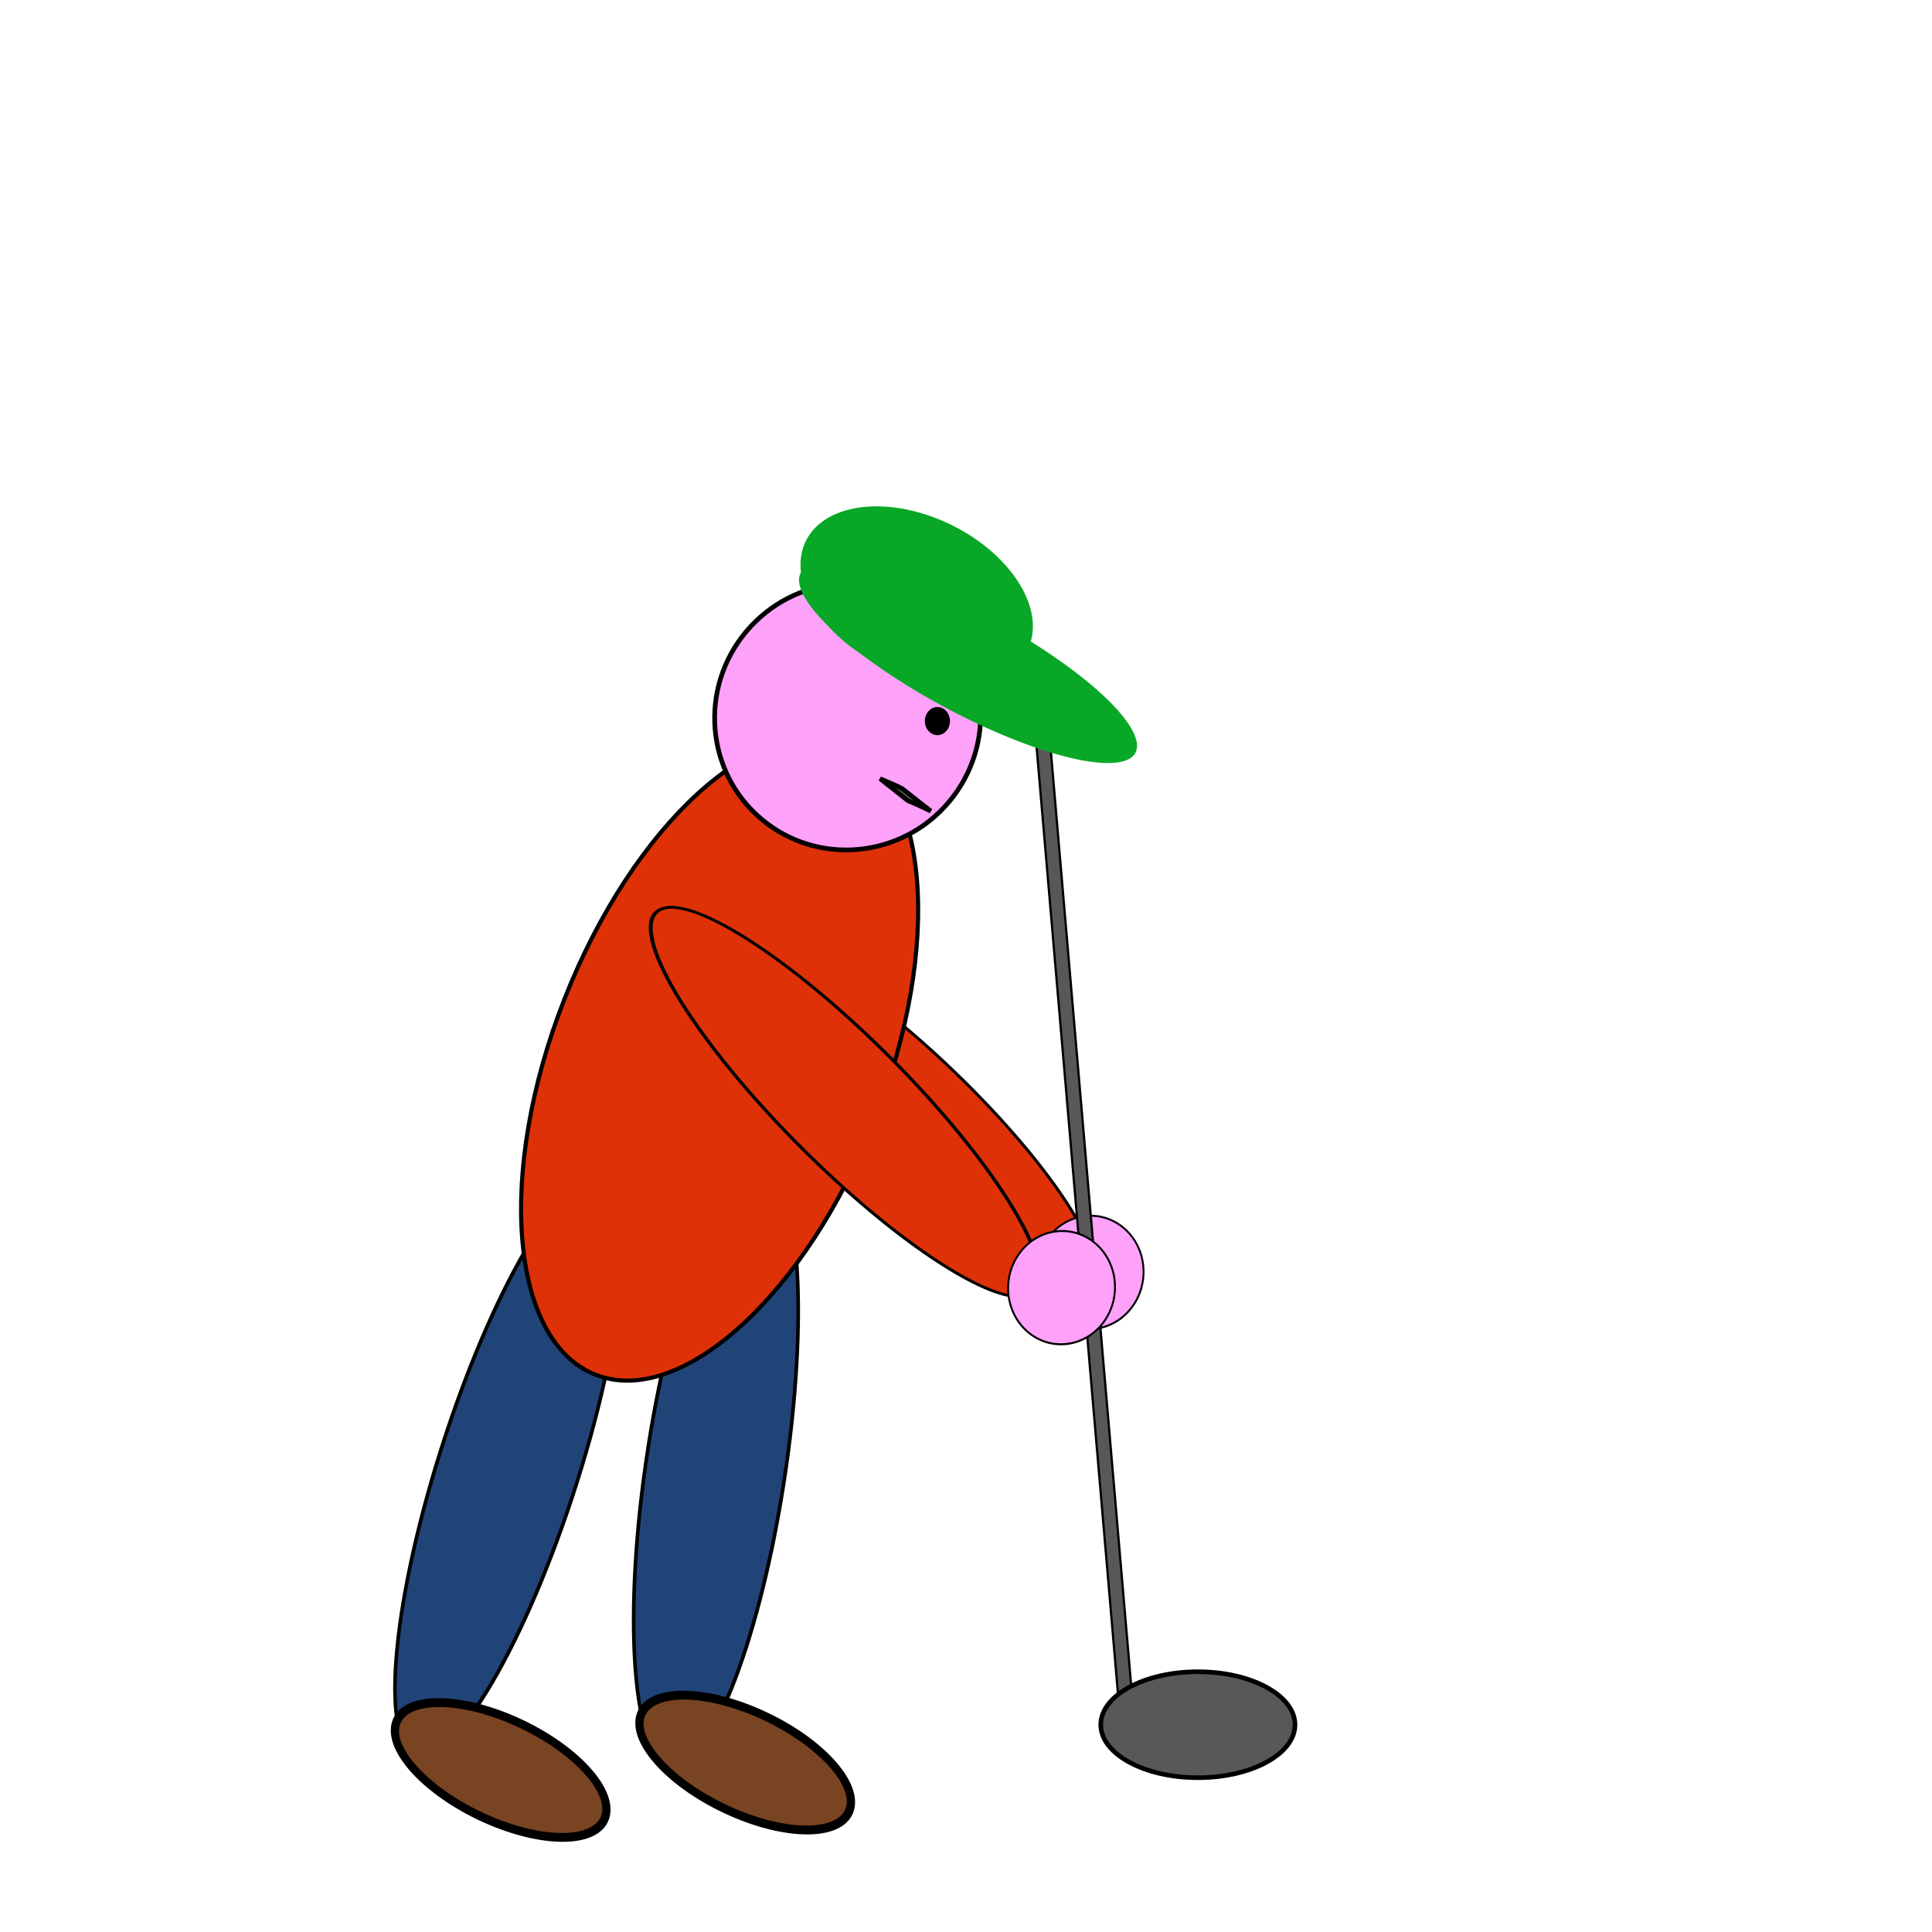
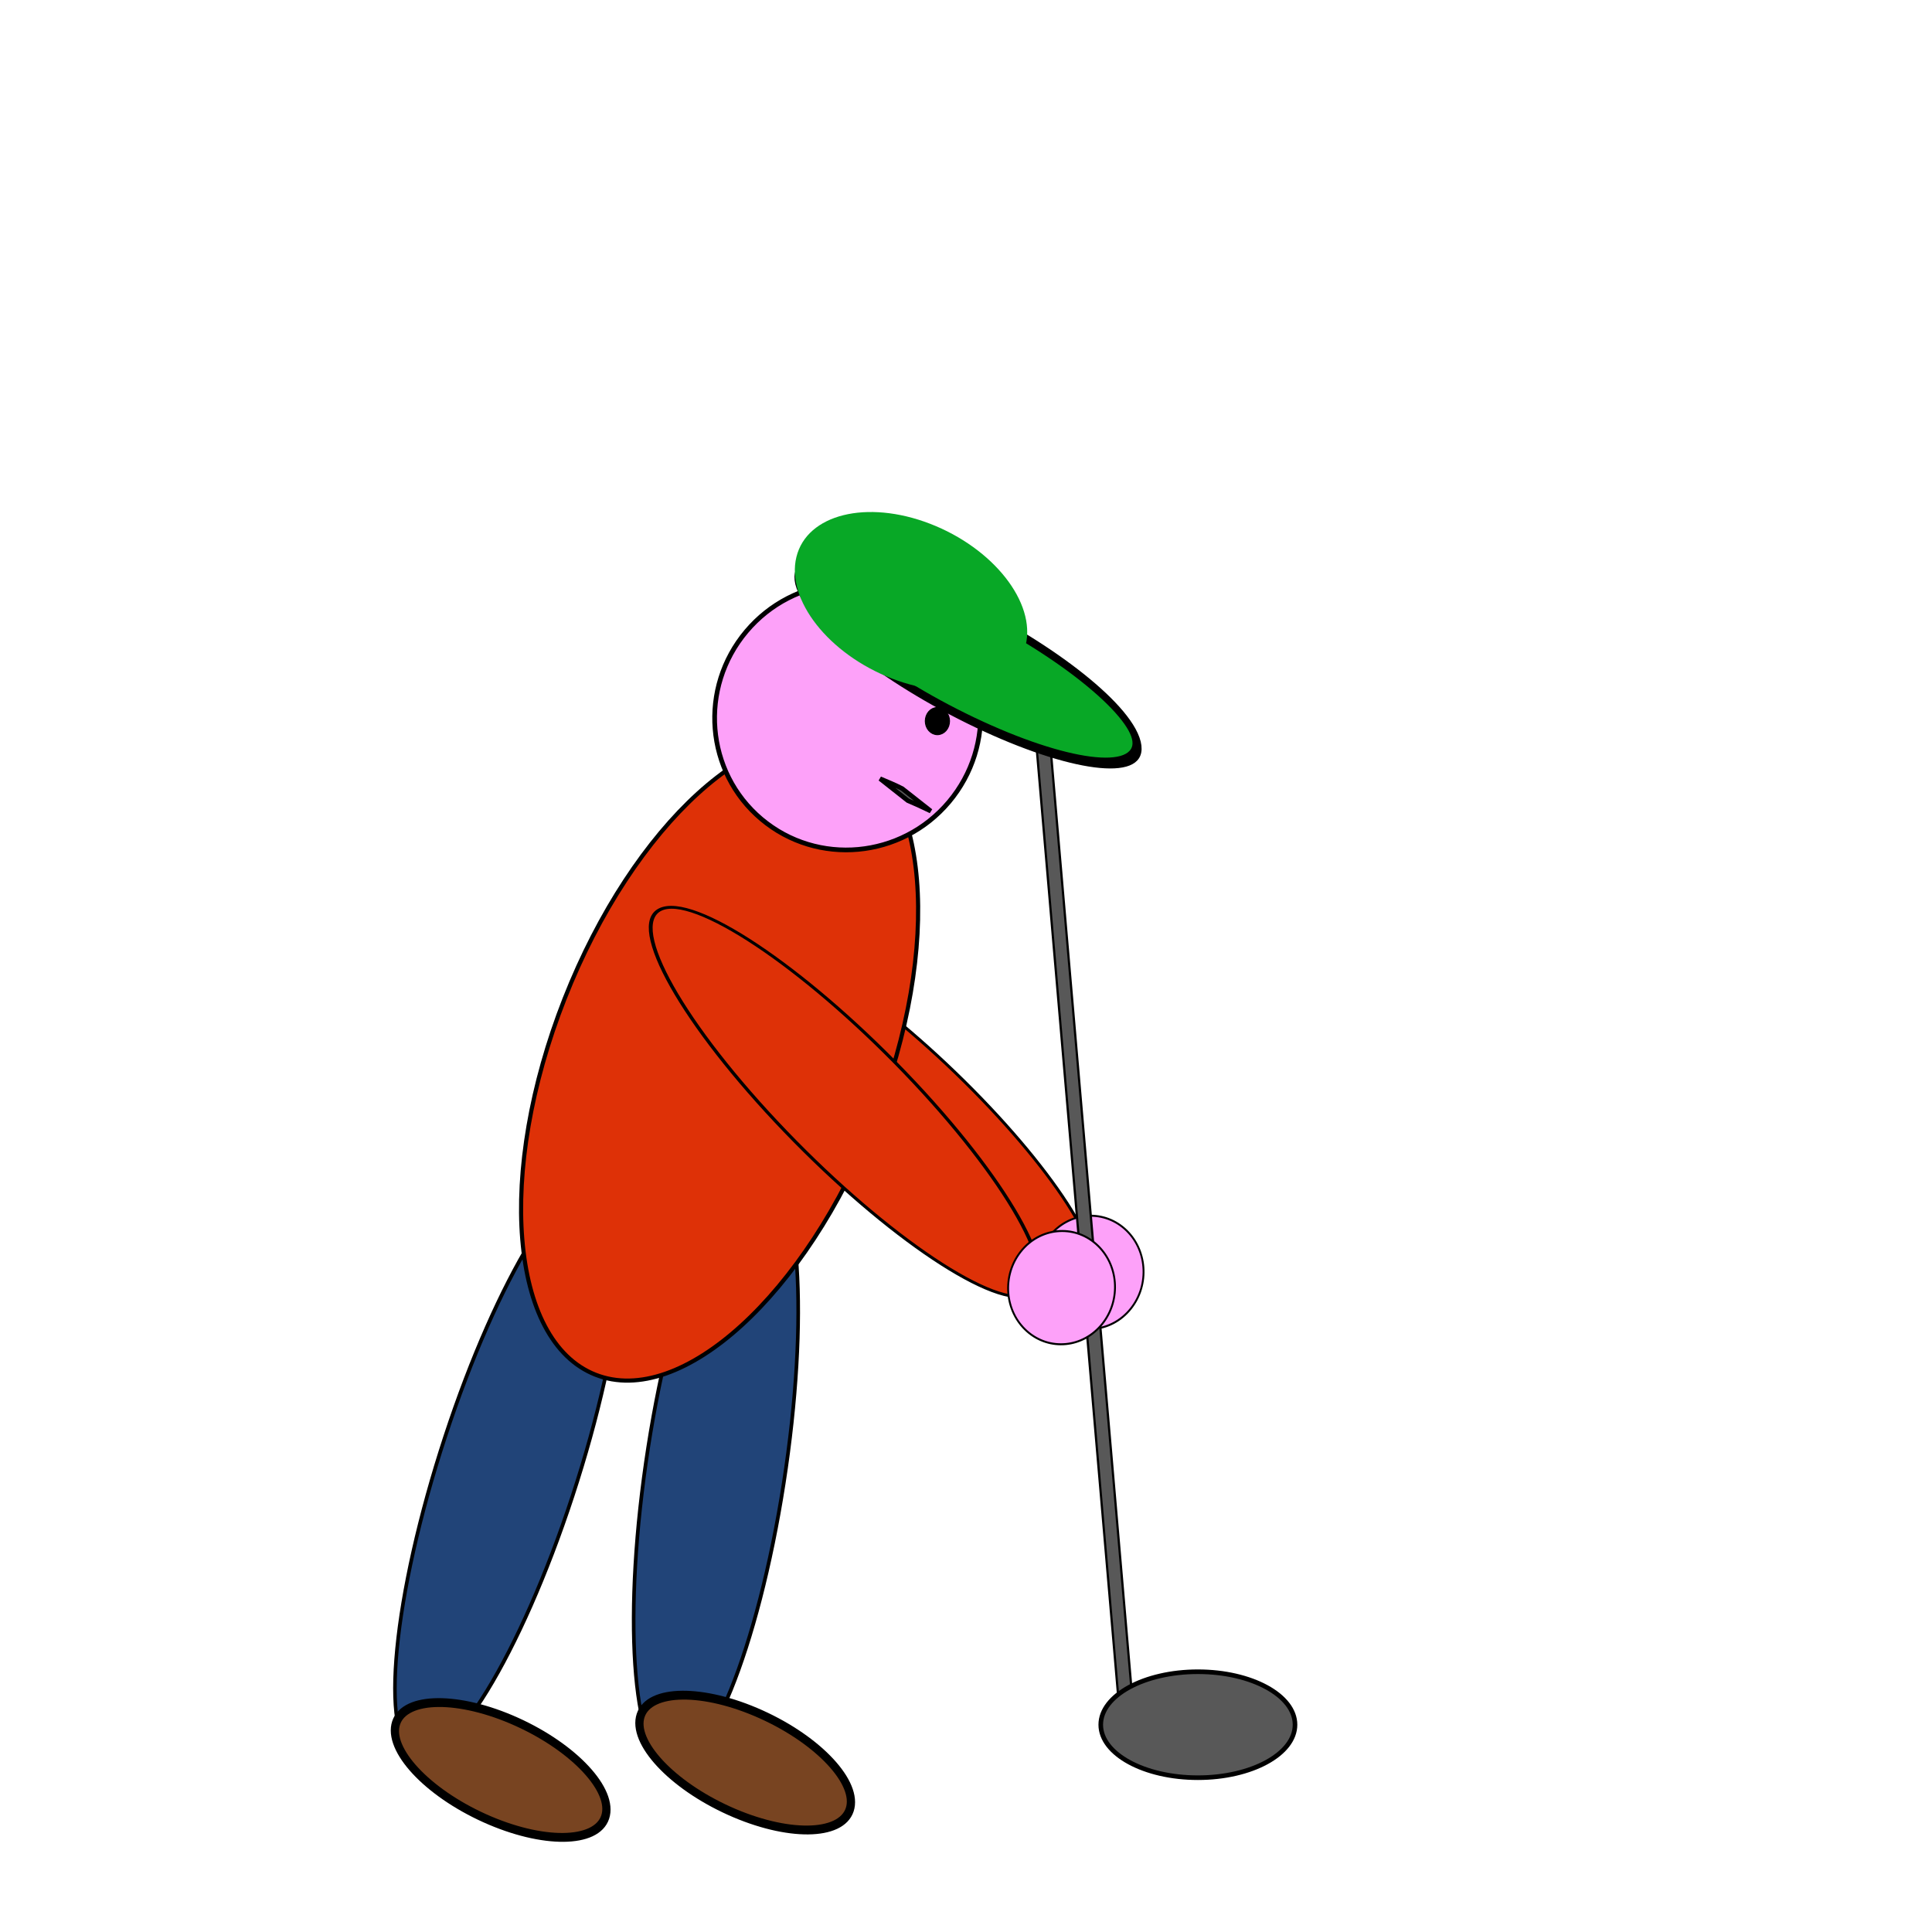
<svg xmlns="http://www.w3.org/2000/svg" xmlns:xlink="http://www.w3.org/1999/xlink" width="210mm" height="210mm" viewBox="0 0 793.701 793.701" version="1.1" id="svg1">
  <defs id="defs1">
    <linearGradient id="linearGradient22">
      <stop style="stop-color:#000000;stop-opacity:1;" offset="0" id="stop23" />
      <stop style="stop-color:#000000;stop-opacity:0;" offset="1" id="stop24" />
    </linearGradient>
    <linearGradient id="swatch22">
      <stop style="stop-color:#000000;stop-opacity:1;" offset="0" id="stop22" />
    </linearGradient>
-     <linearGradient xlink:href="#linearGradient22" id="linearGradient24" x1="383.744" y1="57.381" x2="486.264" y2="57.381" gradientUnits="userSpaceOnUse" gradientTransform="translate(-7.527464,36.28781)" />
+     <linearGradient xlink:href="#linearGradient22" id="linearGradient24" x1="383.744" y1="57.381" x2="486.264" y2="57.381" gradientUnits="userSpaceOnUse" gradientTransform="translate(-9.249831,39.32485)" />
  </defs>
  <g id="layer1">
    <ellipse style="fill:#214478;fill-opacity:1;stroke:#000000;stroke-width:1.515;stroke-dasharray:none;stroke-opacity:1" id="path7" cx="389.117" cy="461.729" rx="28.862" ry="124.427" transform="matrix(0.907236,0.420622,-0.3118024,0.950147,0,0)" />
    <ellipse style="fill:#214478;fill-opacity:1;stroke:#000000;stroke-width:1.514;stroke-dasharray:none;stroke-opacity:1" id="path7-4" cx="385.394" cy="509.349" rx="28.803" ry="124.507" transform="matrix(0.9666301,0.2561761,-0.1539475,0.988079,0,0)" />
    <ellipse style="fill:#de3107;fill-opacity:1;stroke:#000000;stroke-width:1.211;stroke-dasharray:none;stroke-opacity:1" id="path7-4-8" cx="-67.516" cy="589.945" rx="23.039" ry="99.563" transform="matrix(0.7167188,-0.6973623,0.7194563,0.6945377,0,0)" />
    <ellipse style="fill:#784421;fill-opacity:1;stroke:#000000;stroke-width:3.511;stroke-dasharray:none;stroke-opacity:1" id="path2" ry="20.871" rx="47.105" cy="581.63" cx="425.741" transform="matrix(0.9117403,0.4107671,-0.313746,0.9495069,0,0)" />
    <ellipse style="fill:#fda1f9;fill-opacity:1;stroke:#000000;stroke-width:0.795;stroke-dasharray:none;stroke-opacity:1" id="path9-0-6" cx="676.911" cy="92.92" rx="22.387" ry="22.854" transform="matrix(0.7470405,0.6647785,-0.6224499,0.7826597,0,0)" />
    <ellipse style="fill:#784421;fill-opacity:1;stroke:#000000;stroke-width:3.511;stroke-dasharray:none;stroke-opacity:1" id="path2-5" ry="20.871" rx="47.105" cy="537.353" cx="520.683" transform="matrix(0.9117403,0.4107671,-0.313746,0.9495069,0,0)" />
    <ellipse style="fill:#de3107;fill-opacity:1;stroke:#000000;stroke-width:1.694;stroke-dasharray:none;stroke-opacity:1" id="path8" ry="139.147" rx="68.413" cy="296.661" cx="434.582" transform="rotate(21.49817)" />
    <rect style="fill:#585858;fill-opacity:1;stroke:#000000;stroke-width:1.229;stroke-dasharray:none;stroke-opacity:1" id="rect10" width="7.681" height="402.873" x="536.72" y="700.559" transform="matrix(0.6813136,-0.7319916,0.0856661,0.9963239,0,0)" />
    <ellipse style="fill:#de3107;fill-opacity:1;stroke:#000000;stroke-width:1.385;stroke-dasharray:none;stroke-opacity:1" id="path7-4-8-3" cx="-66.591" cy="587.232" rx="27.379" ry="109.651" transform="matrix(0.8974505,-0.4411153,0.6930323,0.7209066,0,0)" />
    <ellipse style="fill:#fda1f9;fill-opacity:1;stroke:#000000;stroke-width:1.922;stroke-dasharray:none;stroke-opacity:1" id="path9" cx="456.01" cy="1.125" rx="54.395" ry="54.999" transform="rotate(40.07268)" />
    <ellipse style="fill:#fda1f9;fill-opacity:1;stroke:#000000;stroke-width:0.795;stroke-dasharray:none;stroke-opacity:1" id="path9-0" cx="671.624" cy="105.421" rx="22.387" ry="22.854" transform="matrix(0.7470405,0.6647785,-0.6224499,0.7826597,0,0)" />
    <ellipse style="fill:#000000;fill-opacity:1;stroke:#000000;stroke-width:1.89;stroke-dasharray:none;stroke-opacity:1" id="path10" cx="385.105" cy="296.235" rx="4.232" ry="4.836" />
    <ellipse style="fill:#585858;fill-opacity:1;stroke:#000000;stroke-width:1.89;stroke-dasharray:none;stroke-opacity:1" id="path11" cx="492.113" cy="708.545" rx="39.901" ry="21.764" />
    <path style="fill:#585858;fill-opacity:1;stroke:#000000;stroke-width:1.89;stroke-dasharray:none;stroke-opacity:1" id="path17" d="m 370.65,323.974 c -2.958,-1.526 -6.047,-2.778 -9.11,-4.076 0,0 11.391,8.997 11.391,8.997 v 0 c 3.193,1.358 6.348,2.788 9.463,4.315 z" />
-     <ellipse style="fill:#08a826;fill-opacity:1;stroke:url(#linearGradient24);stroke-width:0;stroke-dasharray:none;stroke-opacity:1" id="path19" cx="427.476" cy="93.668" rx="50.461" ry="32.75" transform="matrix(0.9331581,0.3594661,-0.2381533,0.9712276,0,0)" />
-     <ellipse style="fill:#08a826;fill-opacity:1" id="path18" cx="429.248" cy="88.317" rx="76.854" ry="24.62" transform="matrix(0.9027753,0.4301124,0.1151602,0.9933469,0,0)" />
+     <ellipse style="fill:#08a826;fill-opacity:1;stroke-width:4.106;stroke-dasharray:none;stroke:#000000;stroke-opacity:1" id="path18" cx="429.248" cy="88.317" rx="76.854" ry="24.62" transform="matrix(0.9027753,0.4301124,0.1151602,0.9933469,0,0)" />
+     <ellipse style="fill:#08a826;fill-opacity:1;stroke:url(#linearGradient24);stroke-width:0;stroke-dasharray:none;stroke-opacity:1" id="path19" cx="425.754" cy="96.705" rx="50.461" ry="32.75" transform="matrix(0.9331581,0.3594661,-0.2381533,0.9712276,0,0)" />
  </g>
</svg>
